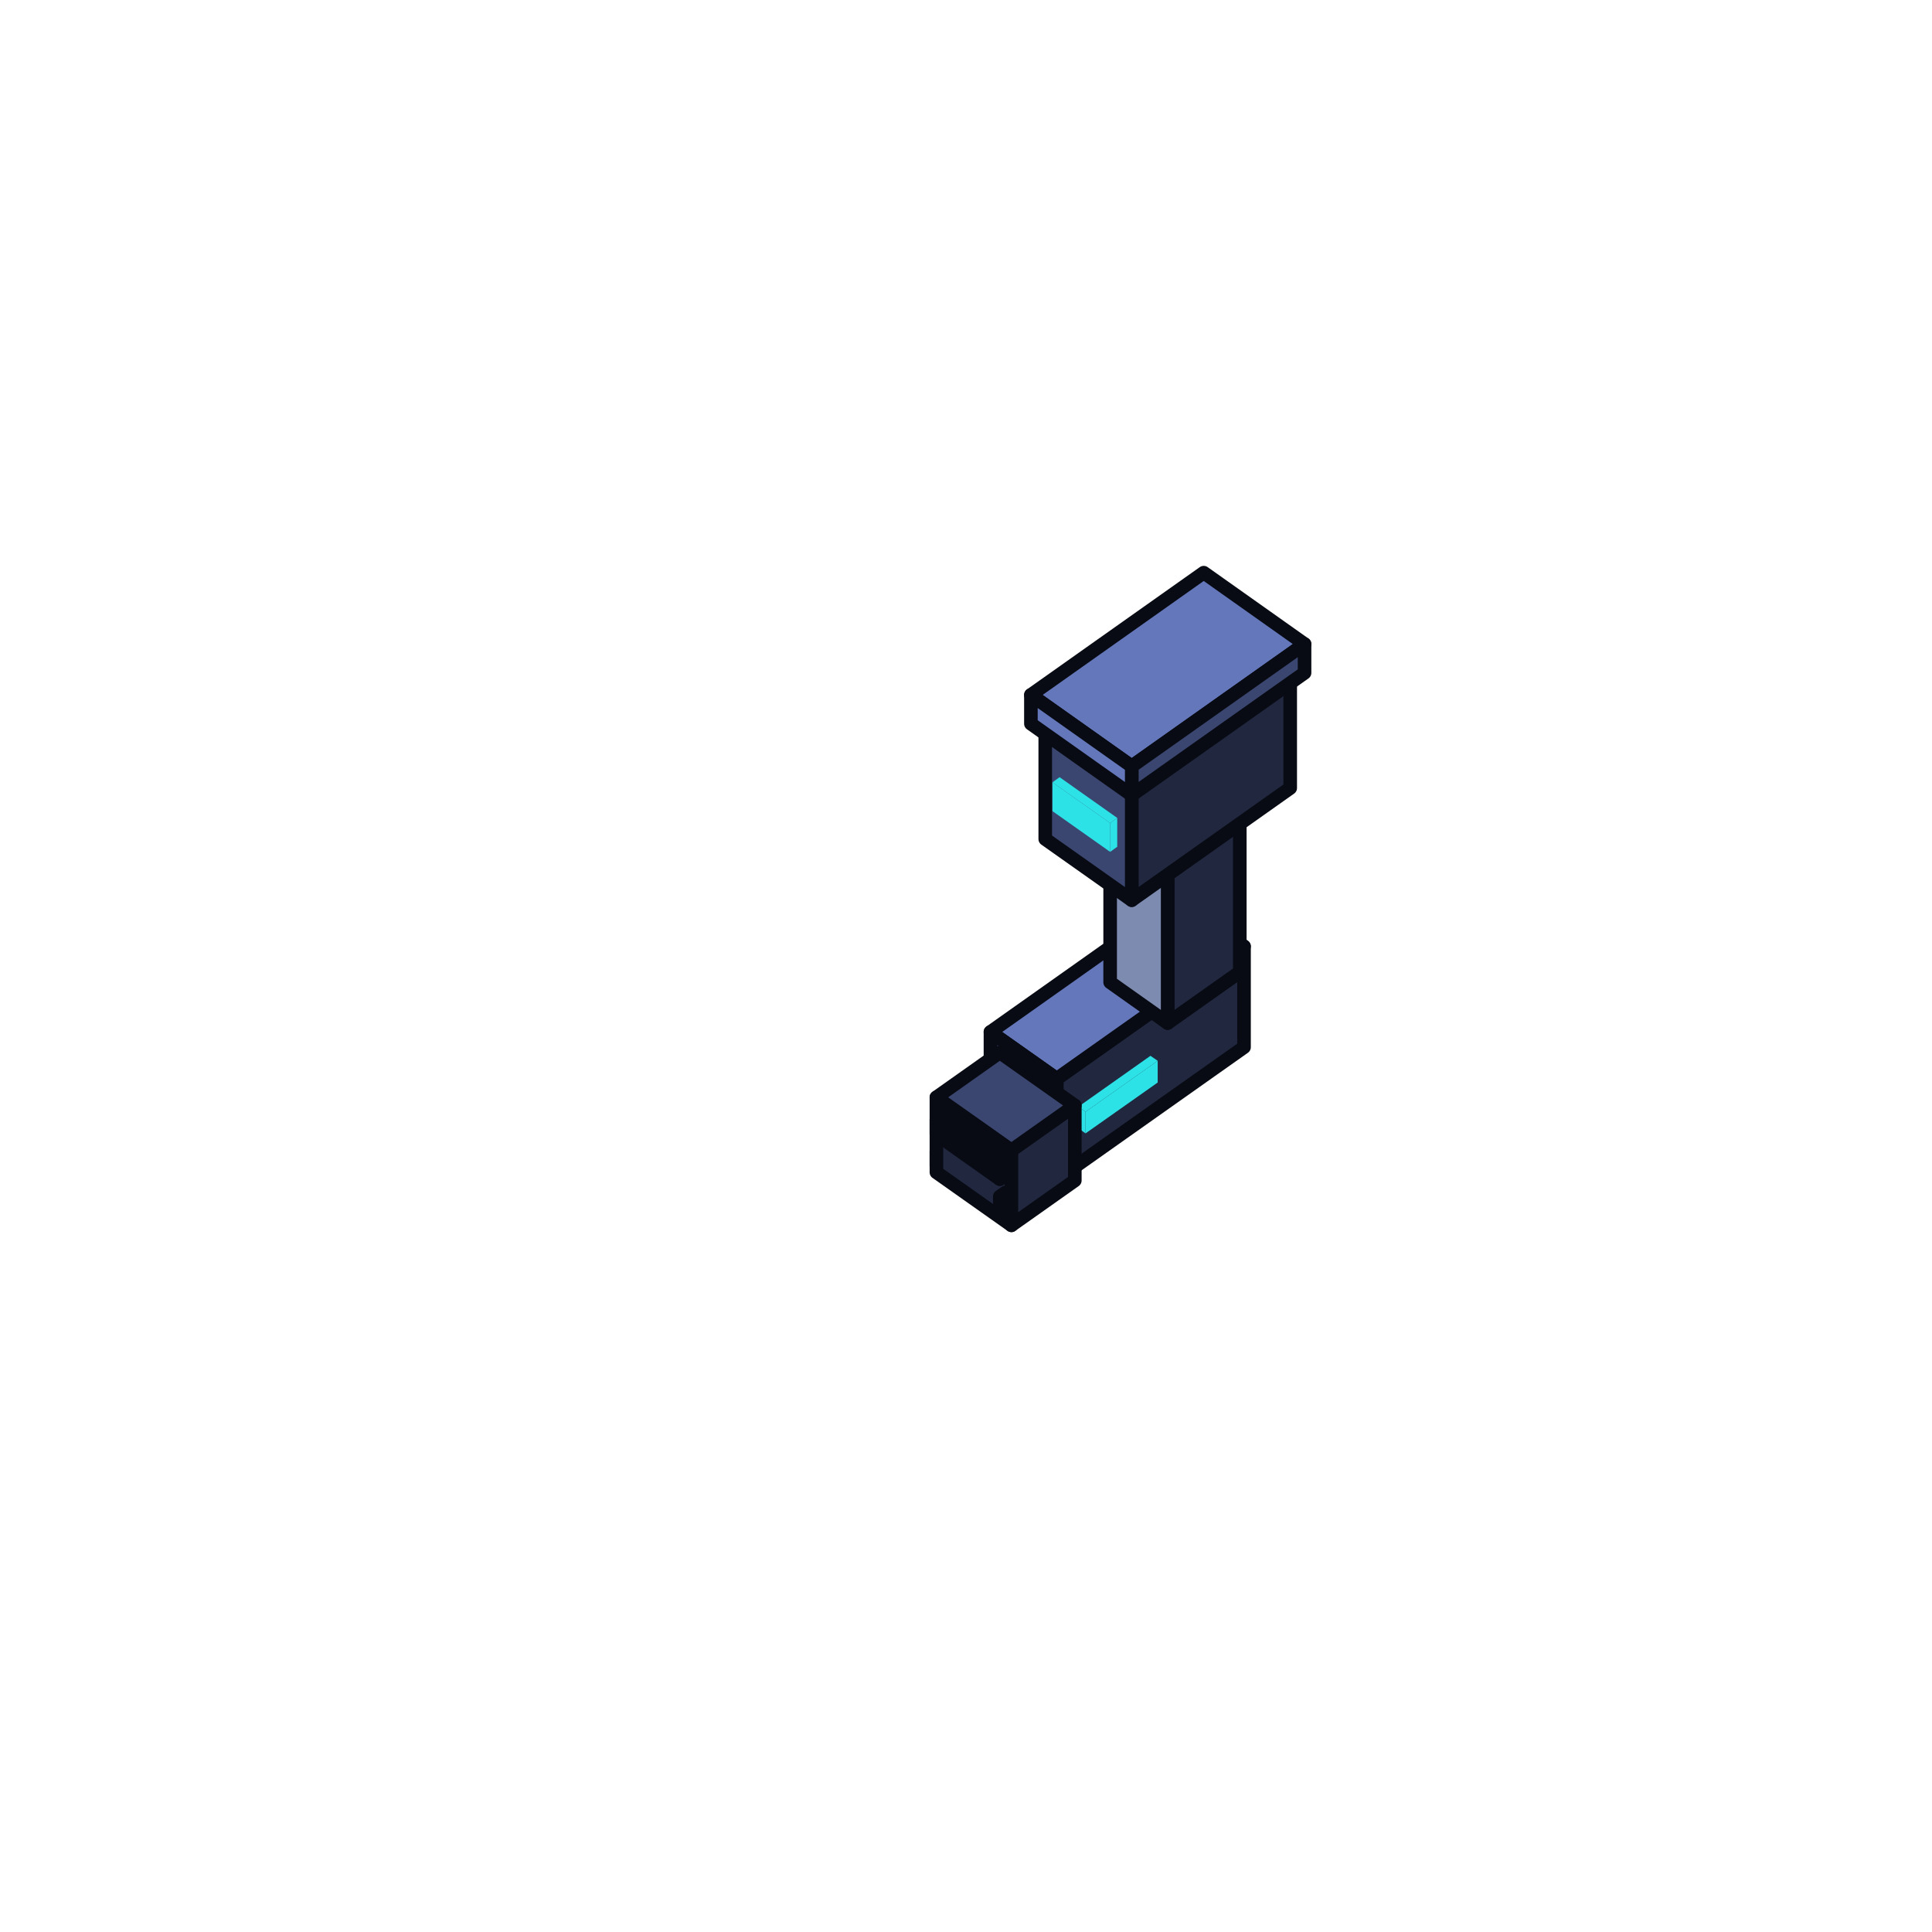
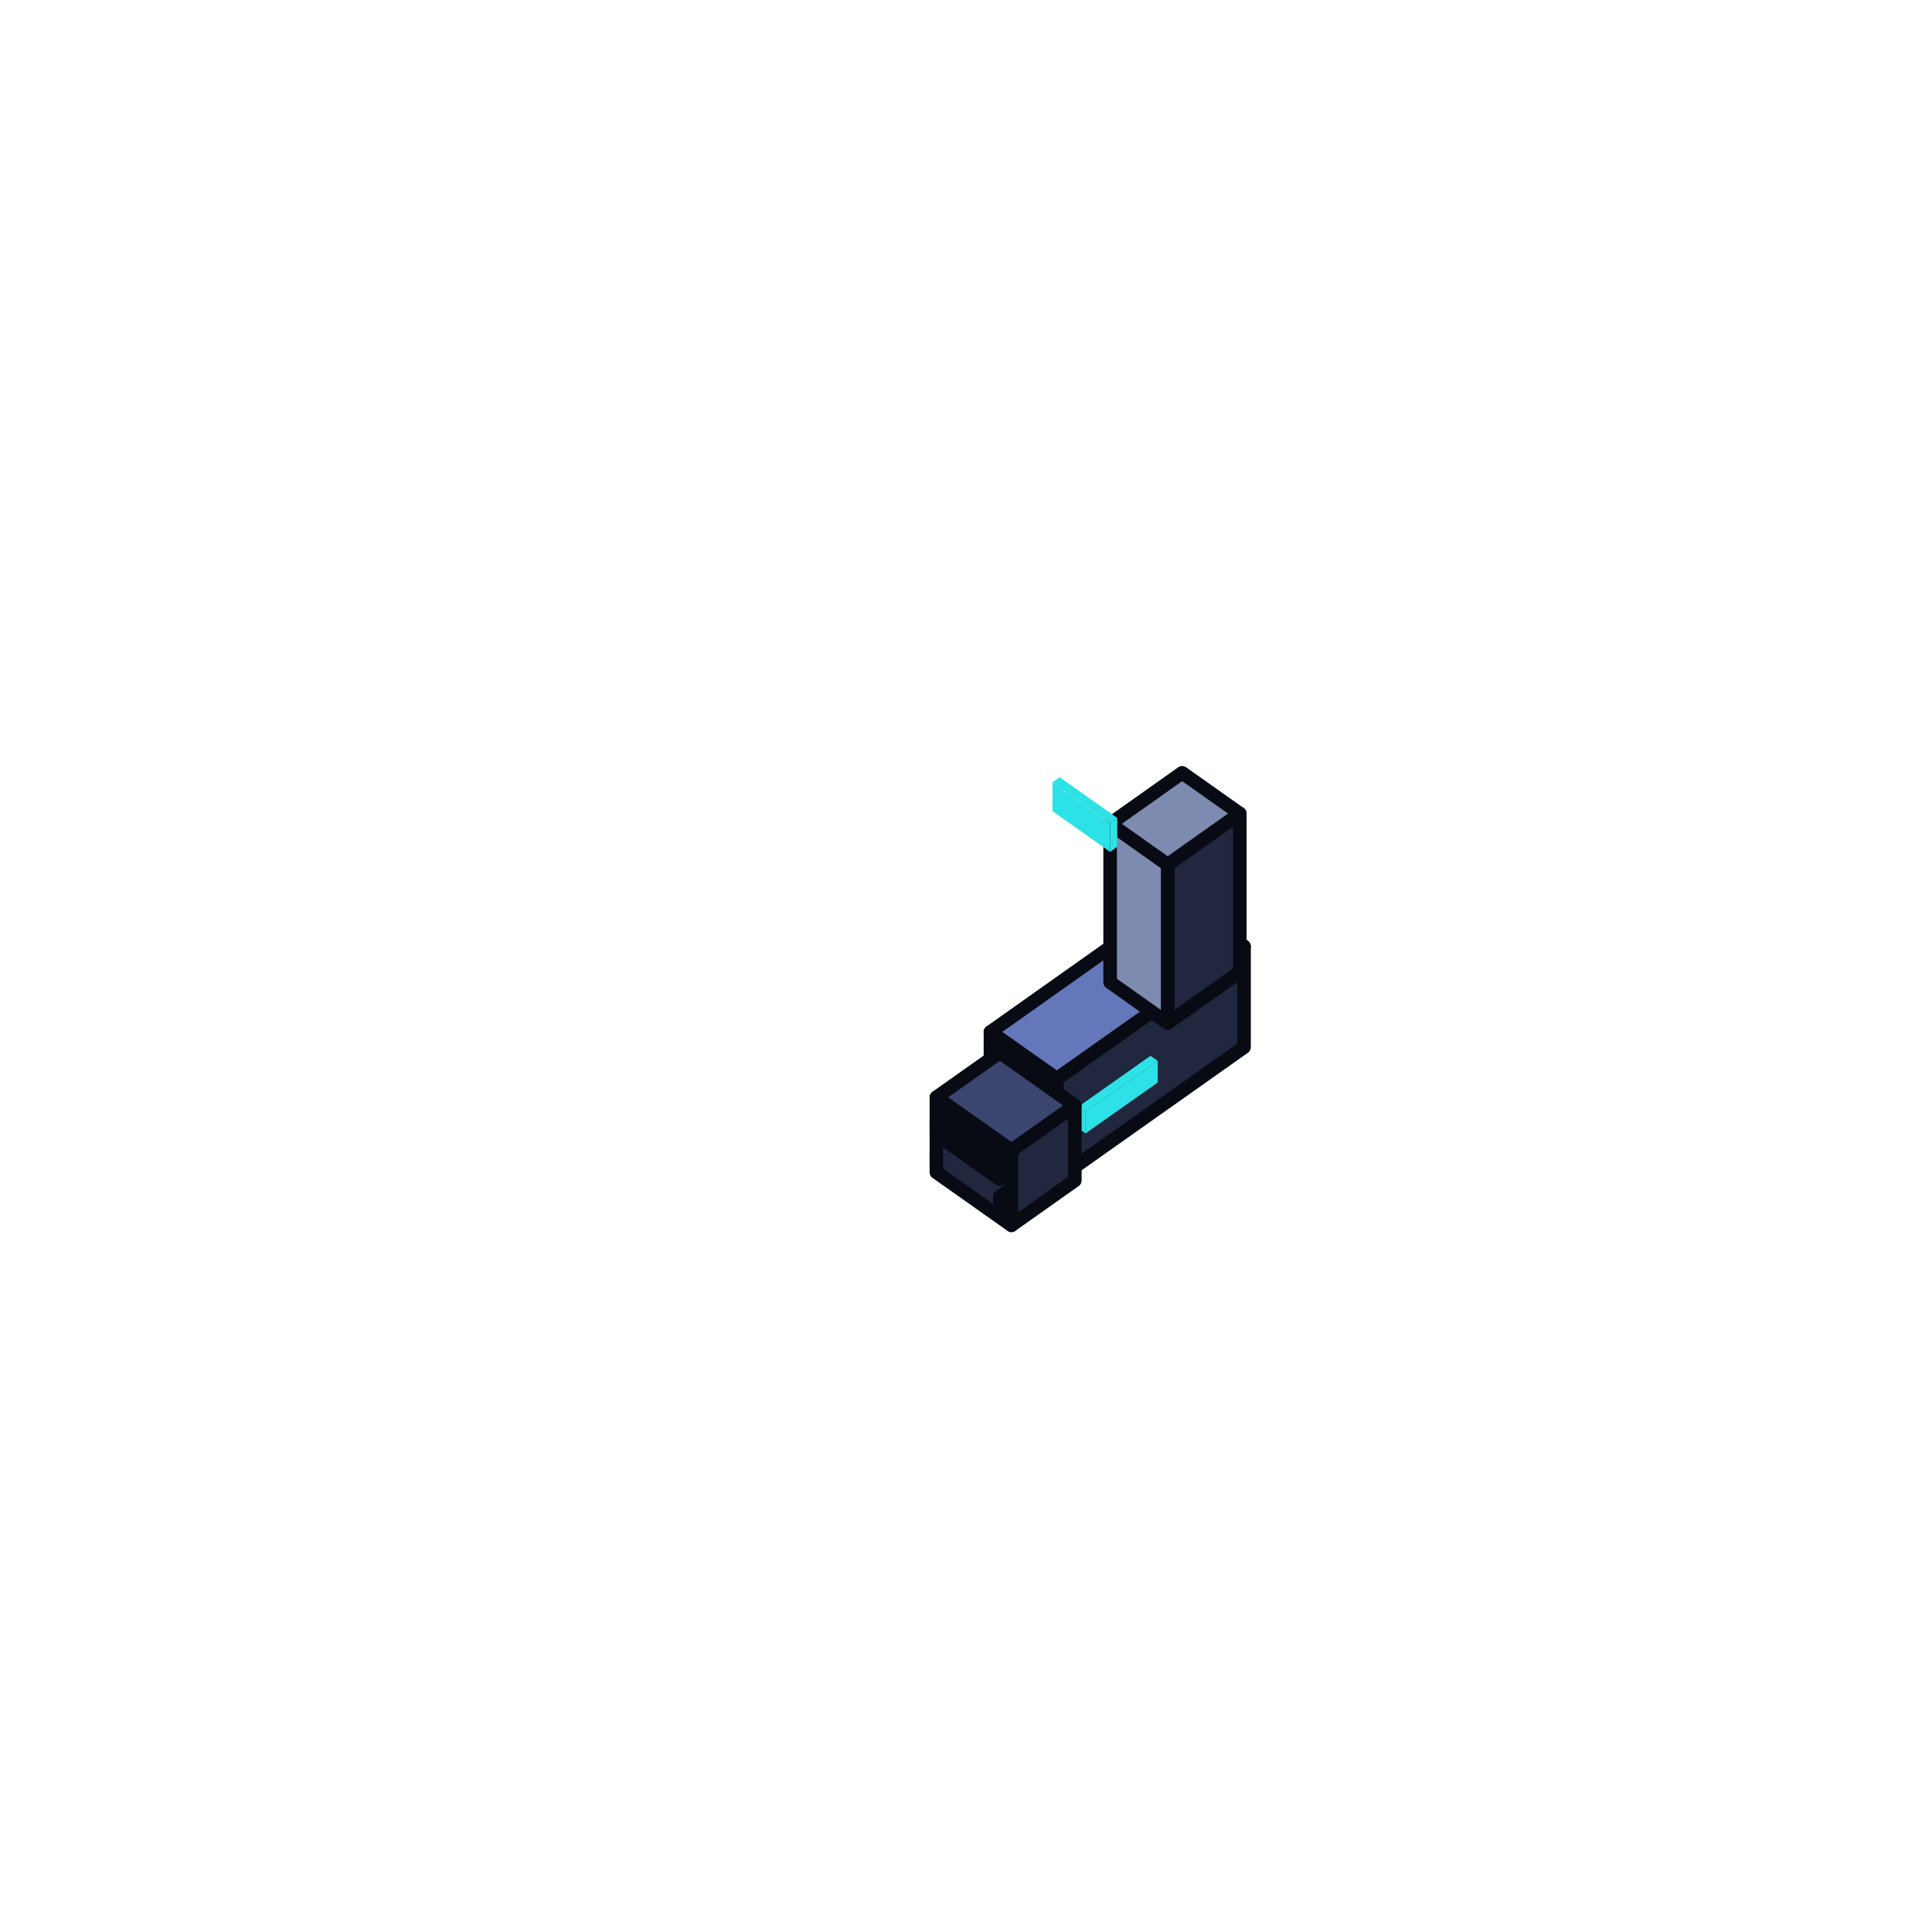
<svg xmlns="http://www.w3.org/2000/svg" viewBox="0 0 128 128" width="128" height="128" data-part-id="scout_body" data-type="body" data-direction="south">
  <g stroke="#080b13" stroke-width="0.9" stroke-linejoin="round">
    <path d="M70.01 78.15 L82.42 69.38 L82.42 62.7 L70.01 71.47 Z" fill="#20273f" />
    <path d="M78.03 59.59 L65.62 68.37 L70.01 71.47 L82.42 62.7 Z" fill="#6477bb" />
    <path d="M77.36 67.78 L82.14 64.4 L82.14 53.9 L77.36 57.28 Z" fill="#20273f" />
    <path d="M71.92 75.09 L76.7 71.72 L76.7 70.28 L71.92 73.66 Z" fill="#2de2e6" stroke="none" />
    <path d="M73.55 65.08 L77.36 67.78 L77.36 57.28 L73.55 54.58 Z" fill="#7d8bb0" />
    <path d="M76.22 69.95 L71.45 73.32 L71.92 73.66 L76.7 70.28 Z" fill="#2de2e6" stroke="none" />
    <path d="M65.62 75.05 L70.01 78.15 L70.01 71.47 L65.62 68.37 Z" fill="#3a4670" />
    <path d="M71.45 74.75 L71.92 75.09 L71.92 73.66 L71.45 73.32 Z" fill="#2de2e6" stroke="none" />
    <path d="M78.32 51.2 L73.55 54.58 L77.36 57.28 L82.14 53.9 Z" fill="#7d8bb0" />
    <path d="M62.04 77.25 L66.24 80.22 L66.24 79.27 L62.04 76.3 Z" fill="#6477bb" />
    <path d="M62.42 76.03 L62.04 76.3 L66.24 79.27 L66.63 79.0 Z" fill="#6477bb" />
    <path d="M62.04 77.67 L67.01 81.18 L67.01 76.21 L62.04 72.7 Z" fill="#20273f" />
    <path d="M67.01 81.18 L71.21 78.21 L71.21 73.24 L67.01 76.21 Z" fill="#20273f" />
    <path d="M66.24 69.73 L62.04 72.7 L67.01 76.21 L71.21 73.24 Z" fill="#3a4670" />
    <path d="M66.24 80.22 L66.63 79.95 L66.63 79.0 L66.24 79.27 Z" fill="#3a4670" />
    <path d="M62.04 75.15 L66.24 78.12 L66.24 77.17 L62.04 74.2 Z" fill="#6477bb" />
    <path d="M62.42 73.93 L62.04 74.2 L66.24 77.17 L66.63 76.9 Z" fill="#6477bb" />
-     <path d="M74.98 59.64 L85.48 52.21 L85.48 44.58 L74.98 52.0 Z" fill="#20273f" />
    <path d="M66.24 78.12 L66.63 77.85 L66.63 76.9 L66.24 77.17 Z" fill="#3a4670" />
-     <path d="M79.75 40.53 L69.25 47.95 L74.98 52.0 L85.48 44.58 Z" fill="#6477bb" />
-     <path d="M69.25 55.59 L74.98 59.64 L74.98 52.0 L69.25 47.95 Z" fill="#3a4670" />
-     <path d="M79.75 37.94 L68.3 46.04 L74.98 50.77 L86.43 42.67 Z" fill="#6477bb" />
    <path d="M69.73 53.74 L73.55 56.44 L73.55 54.53 L69.73 51.83 Z" fill="#2de2e6" stroke="none" />
    <path d="M70.2 51.49 L69.73 51.83 L73.55 54.53 L74.02 54.19 Z" fill="#2de2e6" stroke="none" />
    <path d="M73.55 56.44 L74.02 56.1 L74.02 54.19 L73.55 54.53 Z" fill="#2de2e6" stroke="none" />
-     <path d="M74.98 52.68 L86.43 44.58 L86.43 42.67 L74.98 50.77 Z" fill="#3a4670" />
-     <path d="M68.3 47.95 L74.98 52.68 L74.98 50.77 L68.3 46.04 Z" fill="#6477bb" />
  </g>
</svg>
